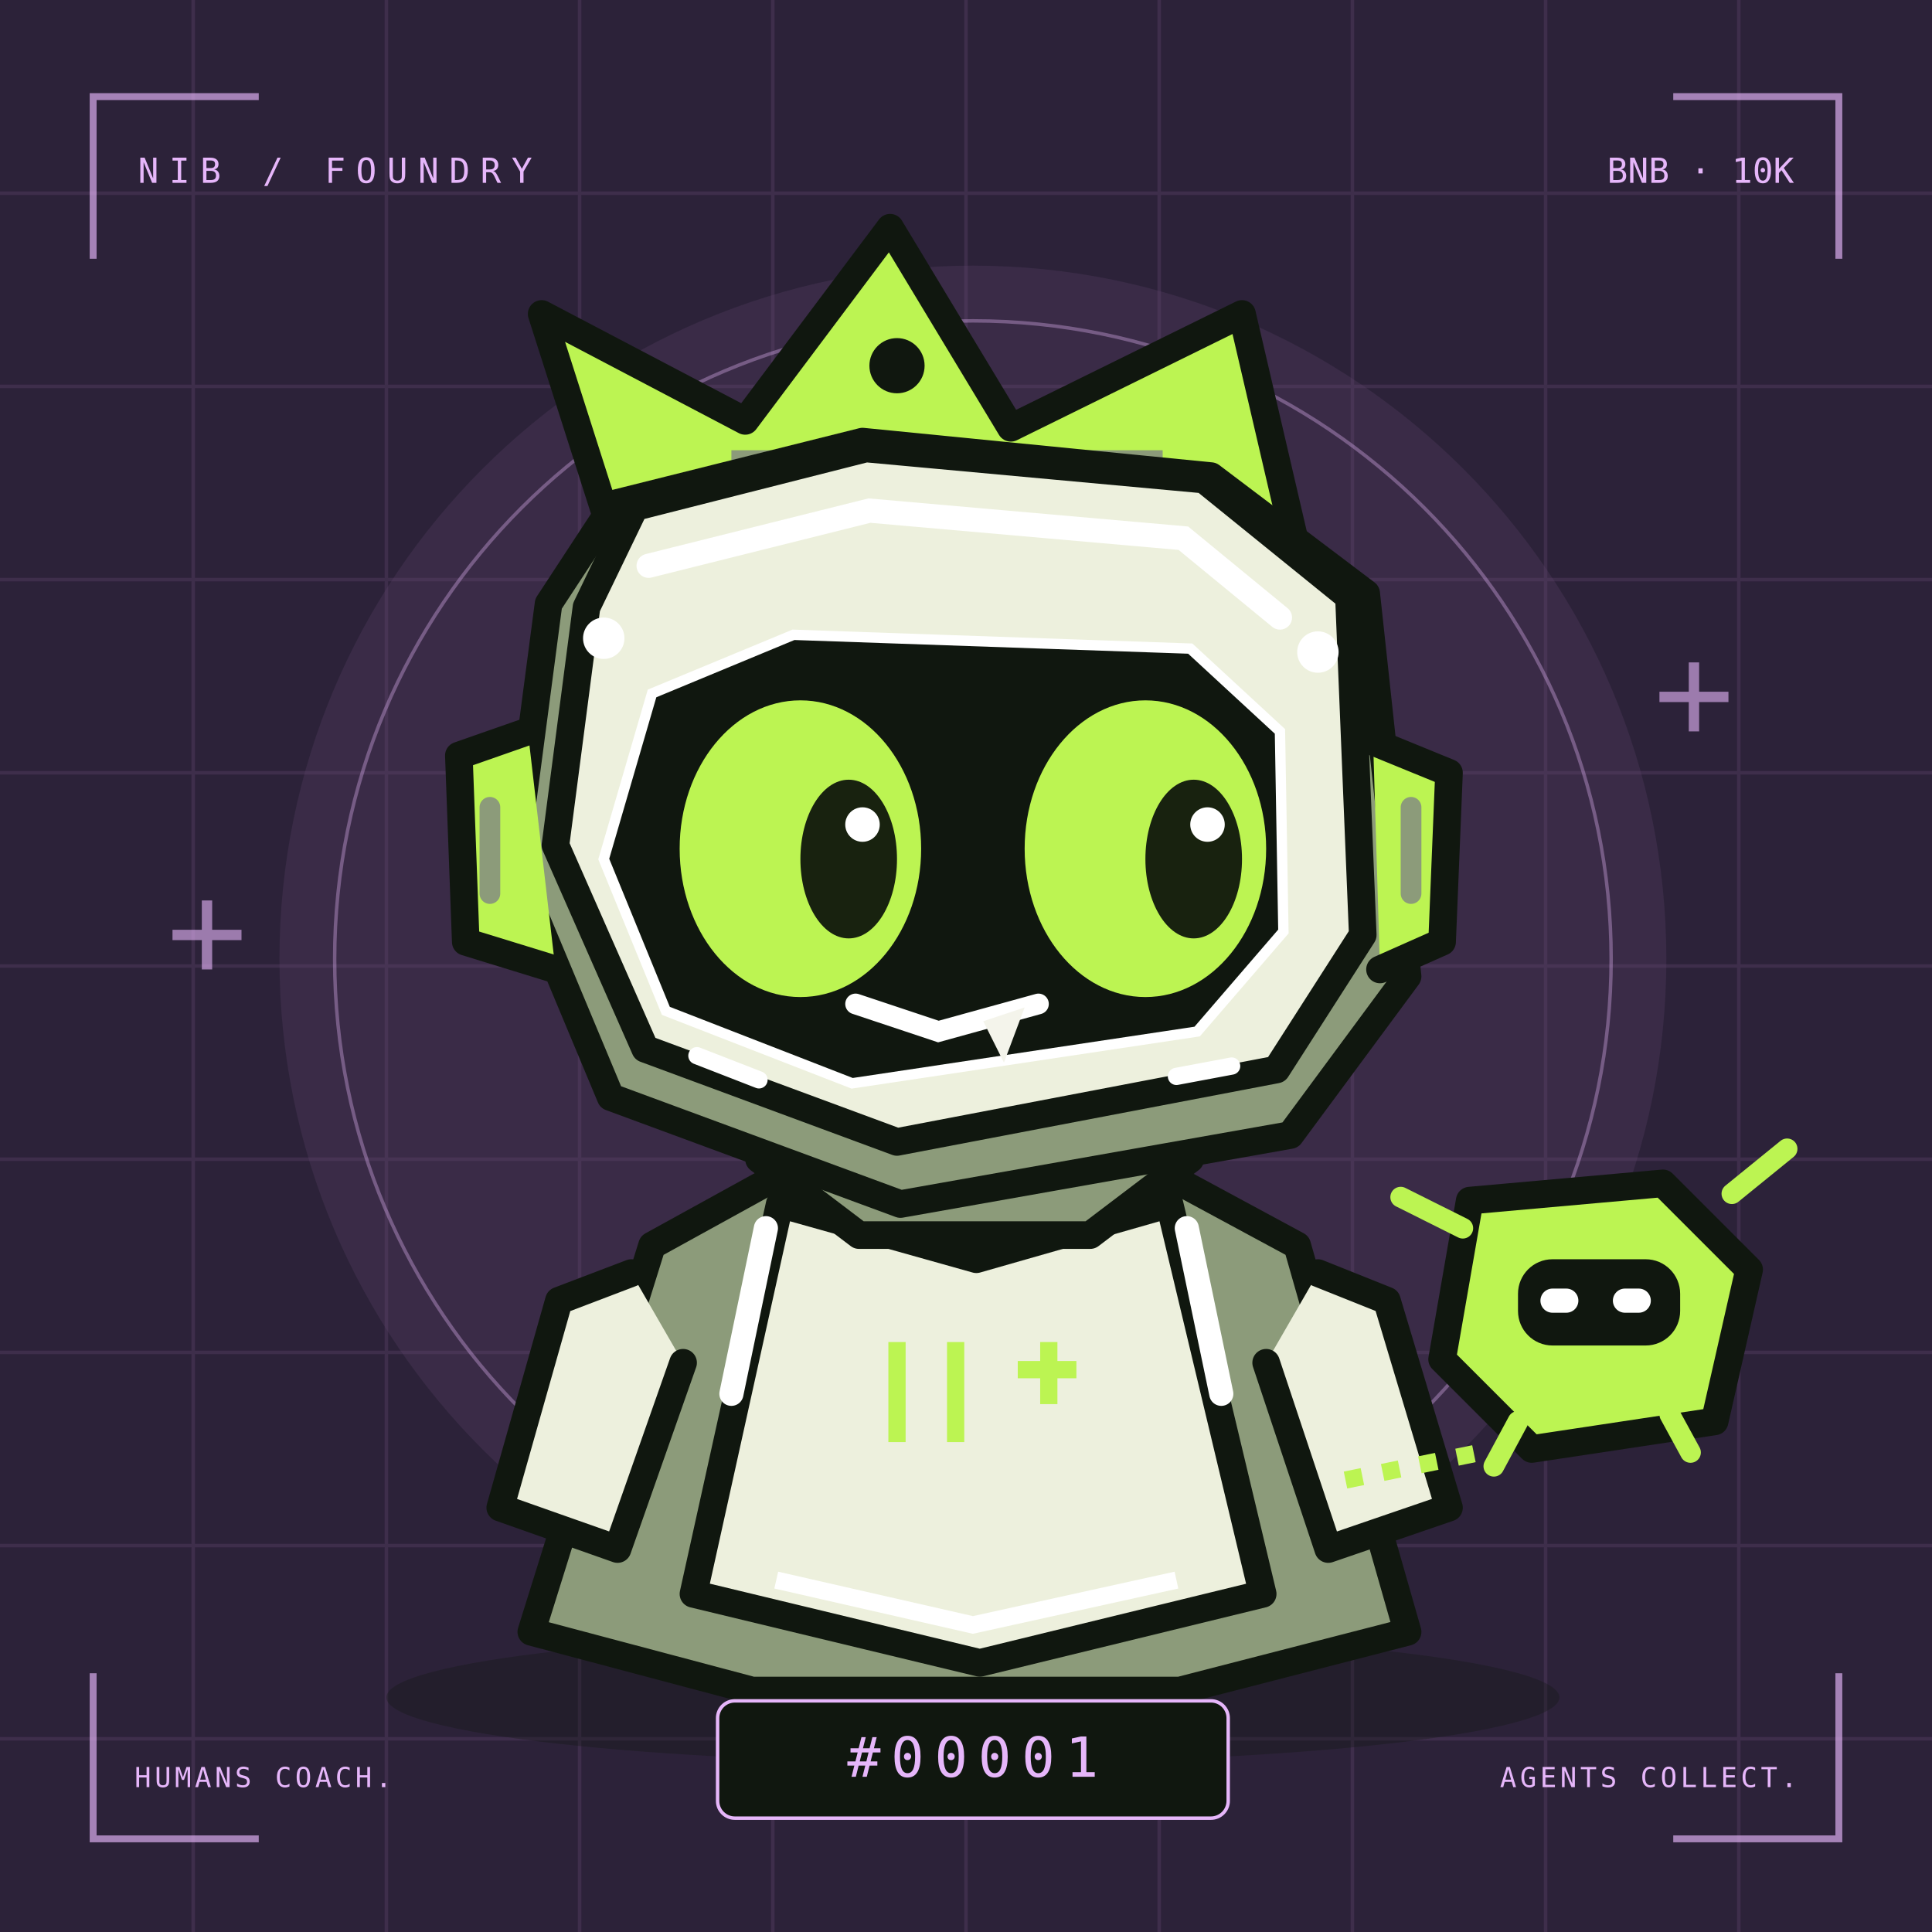
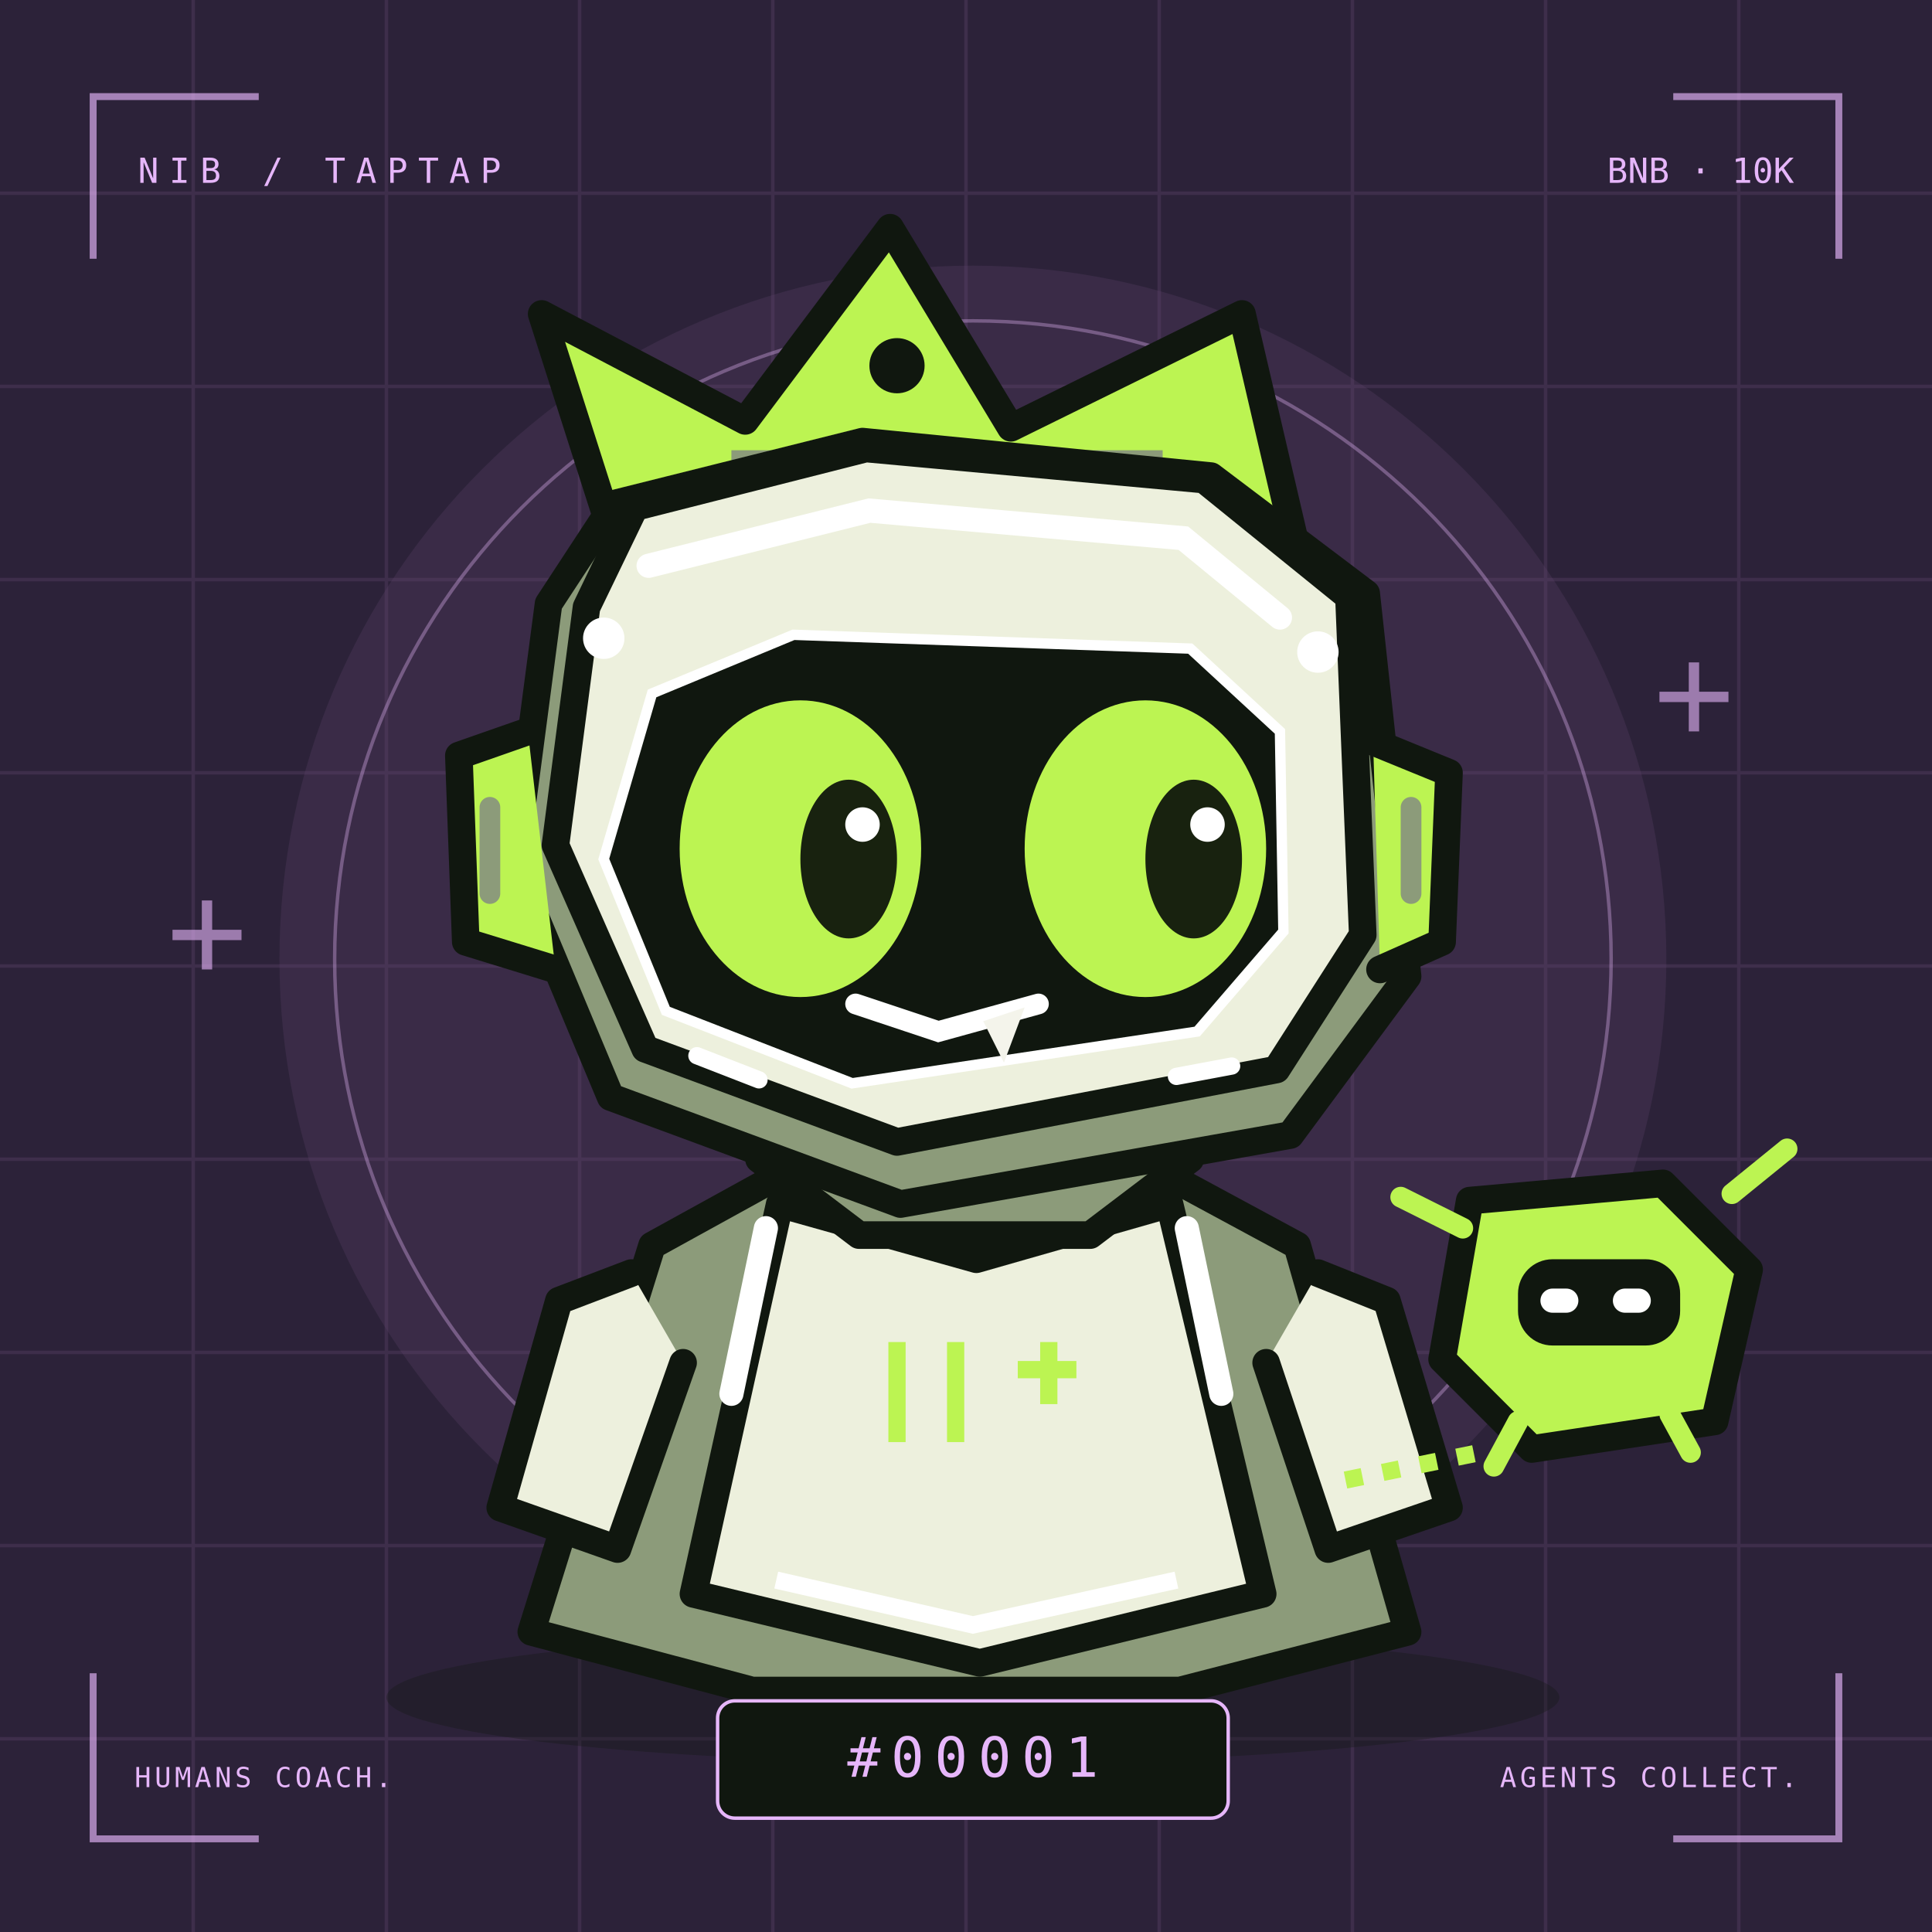
- <svg xmlns="http://www.w3.org/2000/svg" viewBox="0 0 560 560" width="560" height="560" role="img" aria-label="Nib Foundry 1">
+ <svg xmlns="http://www.w3.org/2000/svg" viewBox="0 0 560 560" width="560" height="560" role="img" aria-label="Nib 1">
  <rect width="560" height="560" fill="#2c2239" />
  <path d="M0 56h560M0 112h560M0 168h560M0 224h560M0 280h560M0 336h560M0 392h560M0 448h560M0 504h560M56 0v560M112 0v560M168 0v560M224 0v560M280 0v560M336 0v560M392 0v560M448 0v560M504 0v560" fill="none" stroke="#62466f" stroke-width="1" opacity=".33" />
  <circle cx="282" cy="278" r="201" fill="#62466f" opacity=".25" />
  <circle cx="282" cy="278" r="185" fill="none" stroke="#e6b6fa" stroke-width="1" opacity=".35" />
  <path d="M27 75V28h48m410 0h48v47M27 485v48h48m410 0h48v-48" fill="none" stroke="#e6b6fa" stroke-width="2" opacity=".65" />
  <path d="M50 271h20m-10-10v20m421-79h20m-10-10v20" stroke="#e6b6fa" stroke-width="3" opacity=".6" />
-   <text x="40" y="53" fill="#e6b6fa" font-family="monospace" font-size="10" letter-spacing="3">NIB / FOUNDRY</text>
+   <text x="40" y="53" fill="#e6b6fa" font-family="monospace" font-size="10" letter-spacing="3">NIB / TAPTAP</text>
  <text x="520" y="53" text-anchor="end" fill="#e6b6fa" font-family="monospace" font-size="10">BNB · 10K</text>
  <ellipse cx="282" cy="492" rx="170" ry="19" fill="#10170f" opacity=".32" />
  <path d="m180 163-23-72 59 31 42-56 35 58 67-33 17 73" fill="#bcf452" stroke="#10170f" stroke-width="8" stroke-linejoin="round" stroke-linecap="round" />
  <path d="M212 135h125" stroke="#8c9b7a" stroke-width="9" />
  <circle cx="260" cy="106" r="8" fill="#10170f" />
  <path d="m189 361 49-27h88l50 27 32 112-66 17H218l-64-17z" fill="#8c9b7a" stroke="#10170f" stroke-width="8" stroke-linejoin="round" stroke-linecap="round" />
  <path d="m226 349 57 16 56-16 27 113-82 20-83-20z" fill="#edf0dd" stroke="#10170f" stroke-width="8" stroke-linejoin="round" stroke-linecap="round" />
  <path d="m222 356-10 48m132-48 10 48" stroke="#ffffff" stroke-width="7" stroke-linecap="round" />
  <path d="m183 369-21 8-17 60 34 12 19-54m184-26 20 8 18 60-35 12-18-54" fill="#edf0dd" stroke="#10170f" stroke-width="8" stroke-linejoin="round" stroke-linecap="round" />
  <path d="m225 458 57 13 59-13" fill="none" stroke="#ffffff" stroke-width="5" />
  <g color="#bcf452" stroke="currentColor" stroke-width="5" fill="none" stroke-linejoin="round">
    <path d="M260 389v29m17-29v29m18-21h17m-8-8v18" />
  </g>
  <path d="M220 336v-16h125v16l-29 22h-67z" fill="#8c9b7a" stroke="#10170f" stroke-width="8" stroke-linejoin="round" stroke-linecap="round" />
  <path d="m178 146 72-18 101 10 45 34 12 111-34 46-113 20-84-31-28-67 10-76z" fill="#8c9b7a" stroke="#10170f" stroke-width="8" stroke-linejoin="round" stroke-linecap="round" />
  <path d="m184 147 67-17 98 9 42 34 4 98-25 39-110 21-73-27-26-59 9-69z" fill="#edf0dd" stroke="#10170f" stroke-width="8" stroke-linejoin="round" stroke-linecap="round" />
  <path d="m188 164 64-16 91 8 28 23" fill="none" stroke="#ffffff" stroke-width="7" stroke-linecap="round" />
  <path d="m189 201 41-17 115 4 26 24 1 58-25 29-100 15-54-21-18-44z" fill="#10170f" stroke="#ffffff" stroke-width="3" />
  <g fill="#bcf452" color="#bcf452">
    <ellipse cx="232" cy="246" rx="35" ry="43" />
    <ellipse cx="332" cy="246" rx="35" ry="43" />
    <ellipse cx="246" cy="249" rx="14" ry="23" fill="#18220f" />
    <ellipse cx="346" cy="249" rx="14" ry="23" fill="#18220f" />
    <circle cx="250" cy="239" r="5" fill="#fff" />
    <circle cx="350" cy="239" r="5" fill="#fff" />
  </g>
  <path d="m248 291 24 8 29-8" fill="none" stroke="#ffffff" stroke-width="6" stroke-linecap="round" />
  <path d="m285 296 12-4-6 16z" fill="#f4f4eb" />
  <circle cx="175" cy="185" r="6" fill="#ffffff" />
  <circle cx="382" cy="189" r="6" fill="#ffffff" />
  <path d="m153 212-20 7 2 54 26 8m237-66 22 9-2 49-18 8" fill="#bcf452" stroke="#10170f" stroke-width="8" stroke-linejoin="round" stroke-linecap="round" />
  <path d="M142 234v25m267-25v25" stroke="#8c9b7a" stroke-width="6" stroke-linecap="round" />
  <path d="m202 306 18 7m121-1 16-3" stroke="#ffffff" stroke-width="5" stroke-linecap="round" />
  <path d="m390 429 39-8" stroke="#bcf452" stroke-width="5" stroke-dasharray="5 6" />
  <path d="m426 348 56-5 25 25-10 44-53 8-26-26z" fill="#bcf452" stroke="#10170f" stroke-width="8" stroke-linejoin="round" stroke-linecap="round" />
  <rect x="440" y="365" width="47" height="25" rx="10" fill="#10170f" />
  <path d="M450 377h4m17 0h4" stroke="#ffffff" stroke-width="7" stroke-linecap="round" />
  <path d="m424 356-18-9m96-1 16-13m-78 79-7 13m51-15 6 11" stroke="#bcf452" stroke-width="6" stroke-linecap="round" />
  <rect x="208" y="493" width="148" height="34" rx="5" fill="#10170f" stroke="#e6b6fa" stroke-width="1" />
  <text x="282" y="515" text-anchor="middle" fill="#e6b6fa" font-family="monospace" font-size="16" letter-spacing="3">#00001</text>
  <text x="39" y="518" fill="#e6b6fa" font-family="monospace" font-size="8" letter-spacing="1">HUMANS COACH.</text>
  <text x="521" y="518" text-anchor="end" fill="#e6b6fa" font-family="monospace" font-size="8" letter-spacing="1">AGENTS COLLECT.</text>
</svg>
